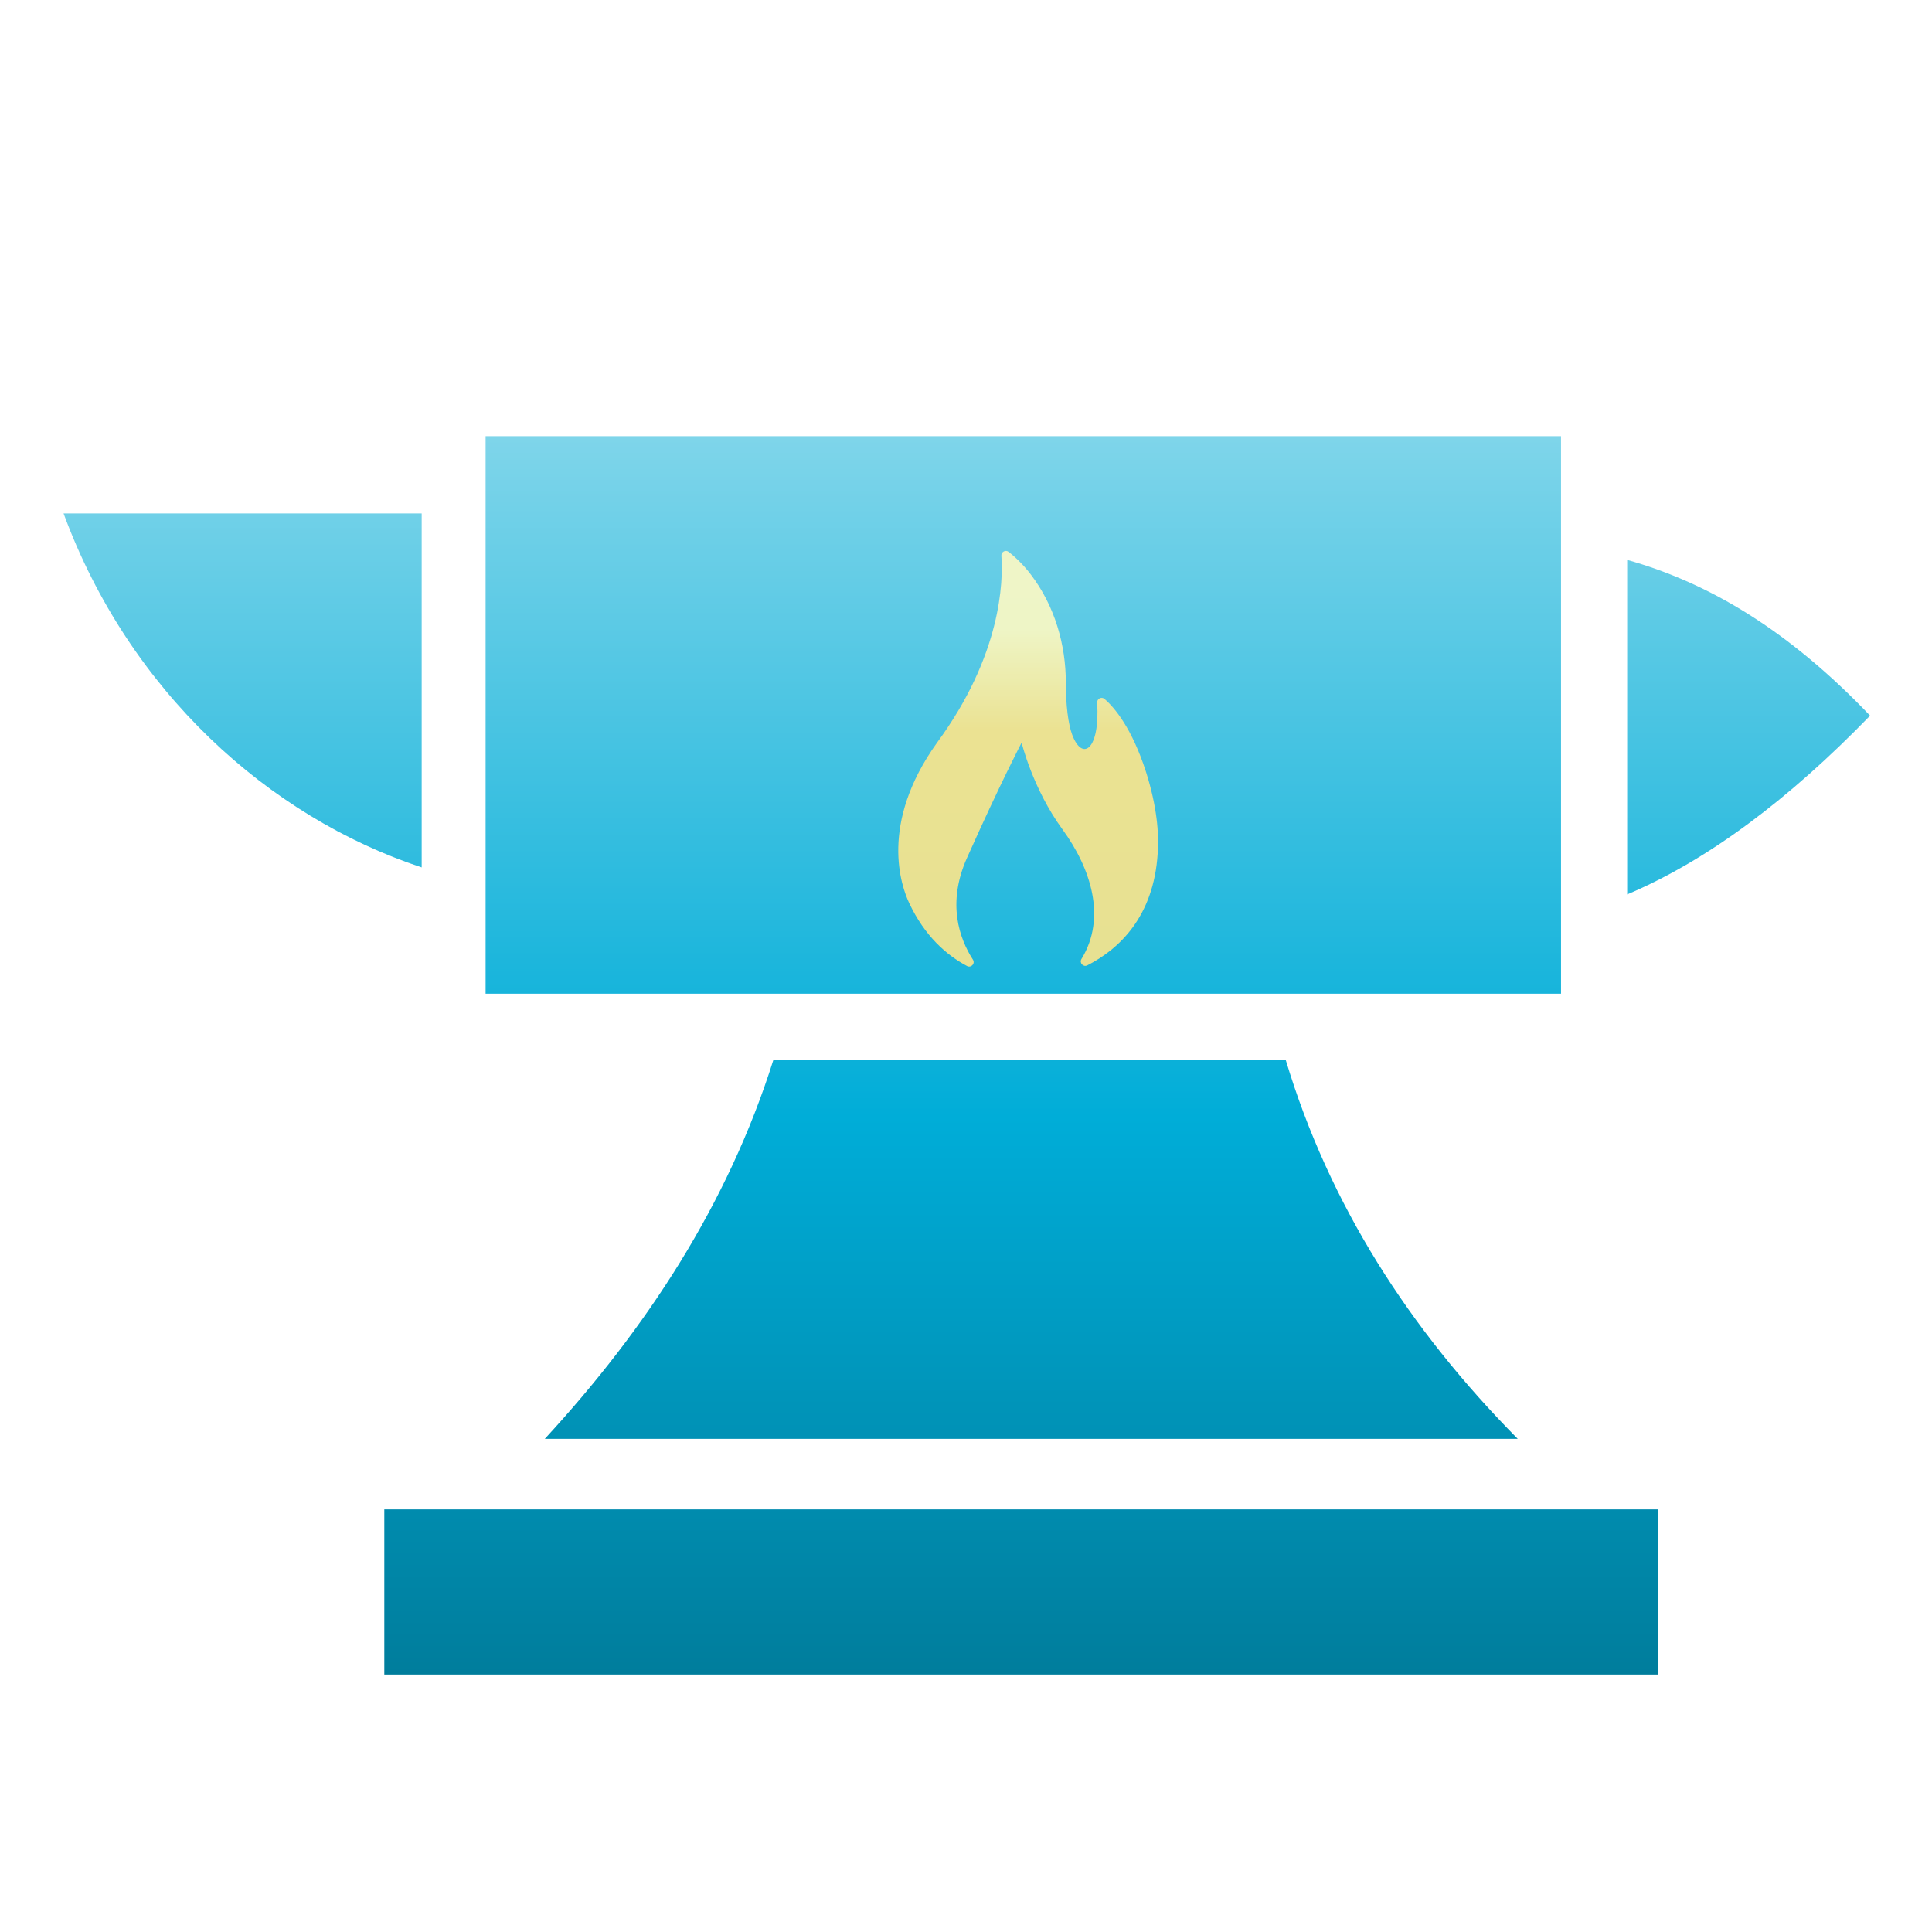
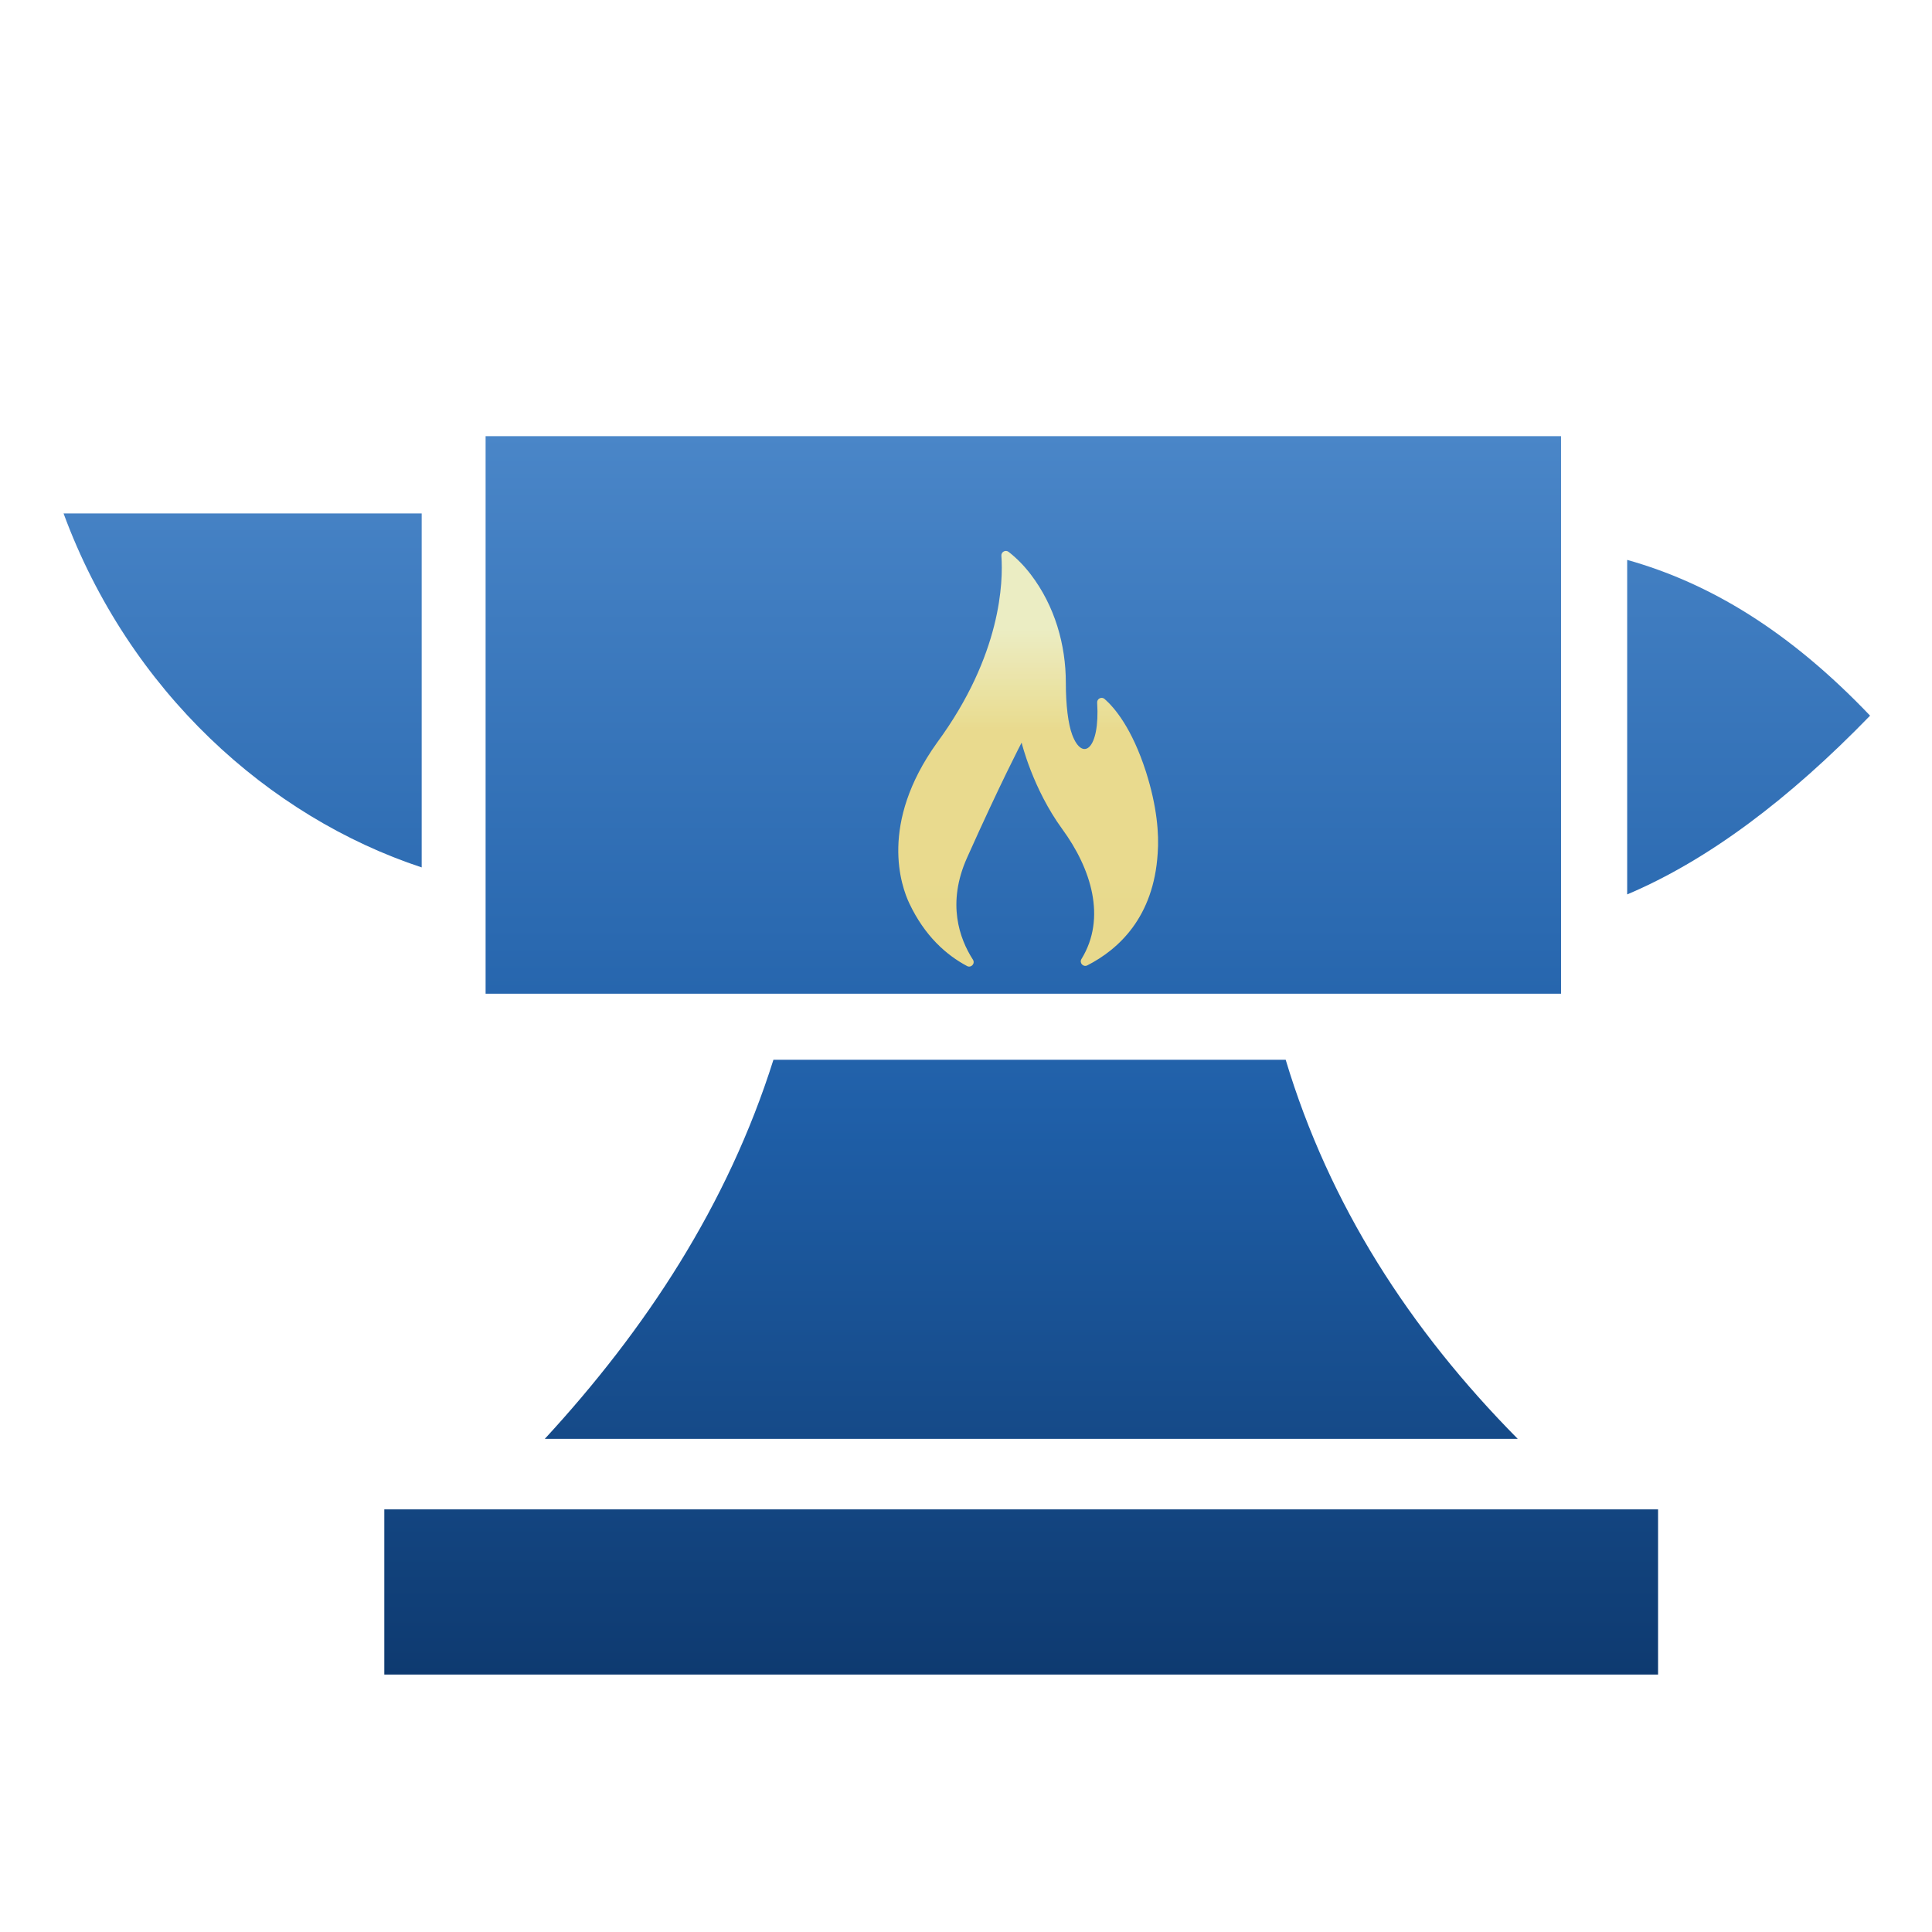
<svg xmlns="http://www.w3.org/2000/svg" viewBox="0 0 512 512">
  <defs>
    <linearGradient id="ag" x1="256" y1="115" x2="256" y2="444" gradientUnits="userSpaceOnUse">
-       <stop offset="0%" stop-color="#7FD5EA" />
-       <stop offset="55%" stop-color="#00ADD8" />
-       <stop offset="100%" stop-color="#007D9C" />
+       <stop offset="0%" stop-color="#4A86C8" />
+       <stop offset="55%" stop-color="#1F5FA8" />
+       <stop offset="100%" stop-color="#0E3A70" />
    </linearGradient>
    <linearGradient id="fg" x1="271" y1="115" x2="271" y2="263" gradientUnits="userSpaceOnUse">
      <stop offset="0%" stop-color="#FEF9C3" />
      <stop offset="100%" stop-color="#FDE68A" />
    </linearGradient>
    <clipPath id="tableClip">
      <rect x="128.688" y="115.594" width="285" height="147.75" />
    </clipPath>
  </defs>
  <path fill="url(#ag)" d="M128.688 115.594v147.75h285v-147.75h-285zm-111.844 20.47c17.374 47.14 54.372 80.413 94.906 93.81v-93.81H16.844zm414.375 12.31v88.657c21.457-9.083 42.92-25.257 64.374-47.374-21.52-22.562-42.633-35.173-64.375-41.28zm-226.25 132.47c-12.15 38.536-33.897 71.5-60.595 100.47l257.844-.002c-28.705-29.016-49.952-62.054-61.5-100.468H204.97zM101.843 400v43.78h337.562V400H101.844z" />
  <g clip-path="url(#tableClip)">
    <path fill="url(#fg)" opacity="0.9" transform="translate(217.4 146) scale(0.18)" d="M216.02,611.195c5.978,3.178,12.284-3.704,8.624-9.4c-19.866-30.919-38.678-82.947-8.706-149.952c49.982-111.737,80.396-169.609,80.396-169.609s16.177,67.536,60.029,127.585c42.205,57.793,65.306,130.478,28.064,191.029c-3.495,5.683,2.668,12.388,8.607,9.349c46.1-23.582,97.806-70.885,103.64-165.017c2.151-28.764-1.075-69.034-17.206-119.851c-20.741-64.406-46.239-94.459-60.992-107.365c-4.413-3.861-11.276-0.439-10.914,5.413c4.299,69.494-21.845,87.129-36.726,47.386c-5.943-15.874-9.409-43.33-9.409-76.766c0-55.665-16.15-112.967-51.755-159.531c-9.259-12.109-20.093-23.424-32.523-33.073c-4.5-3.494-11.023,0.018-10.611,5.7c2.734,37.736,0.257,145.885-94.624,275.089c-86.029,119.851-52.693,211.896-40.864,236.826C153.666,566.767,185.212,594.814,216.02,611.195z" />
  </g>
</svg>
